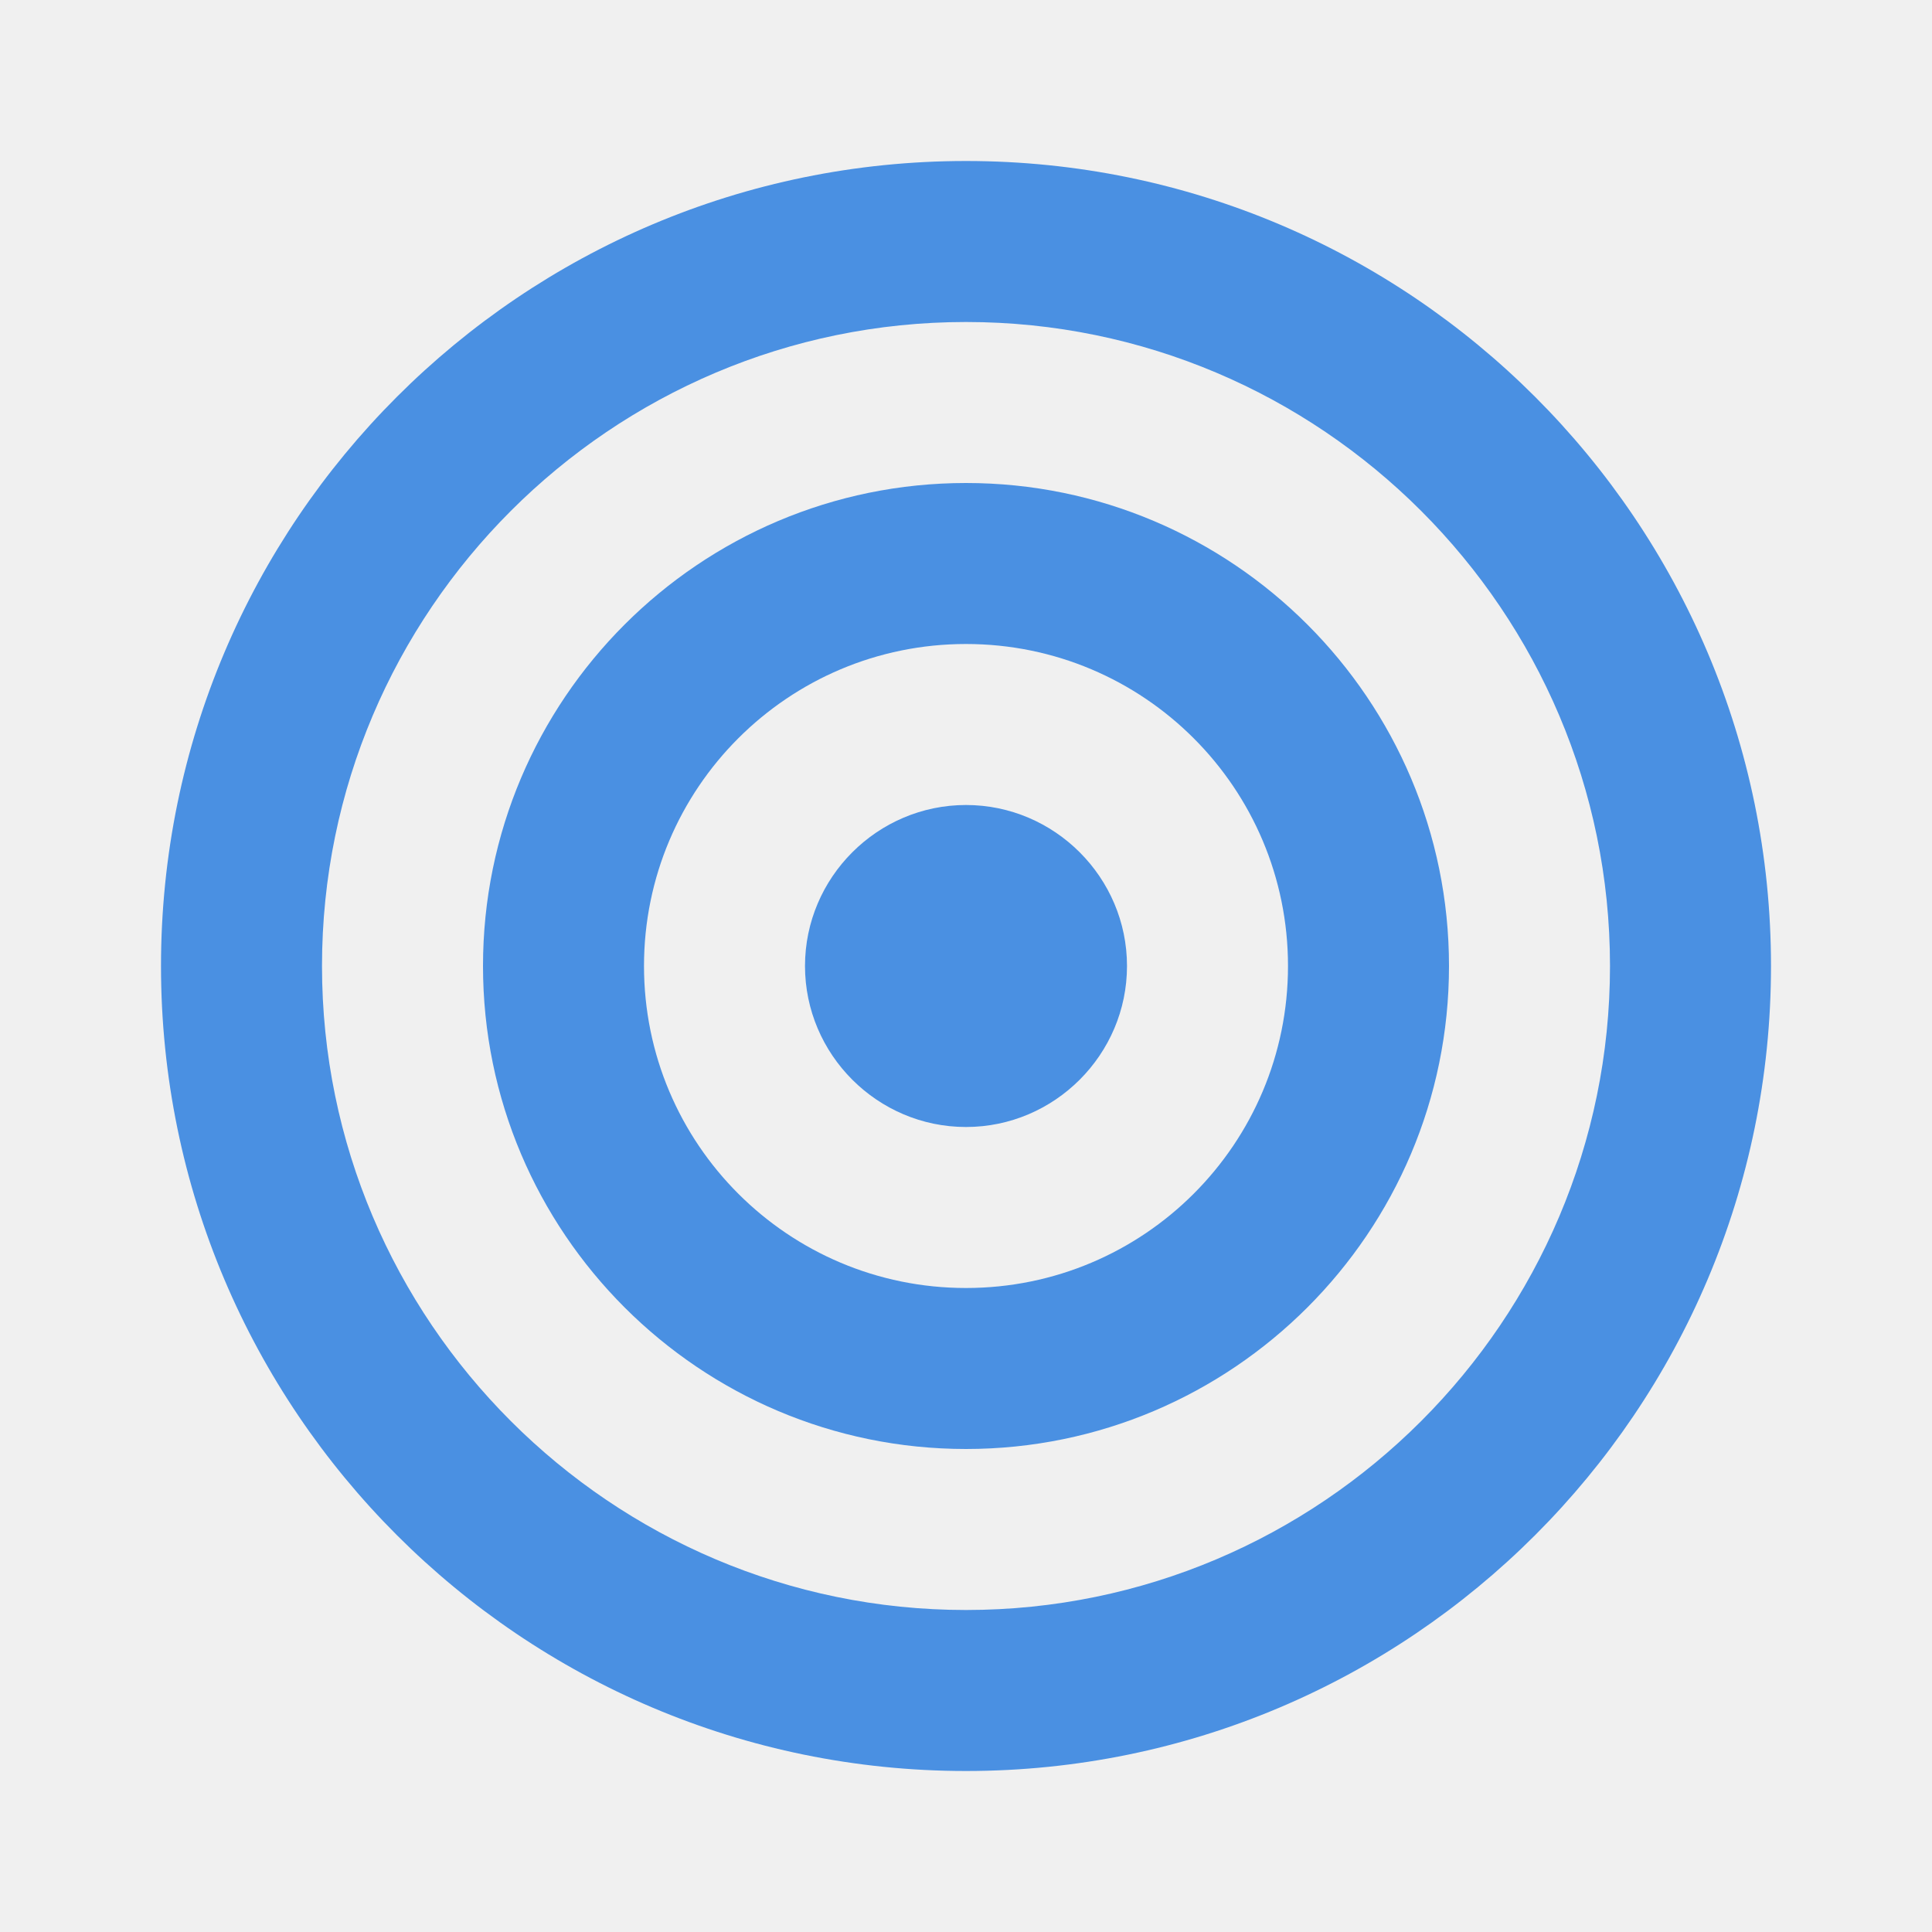
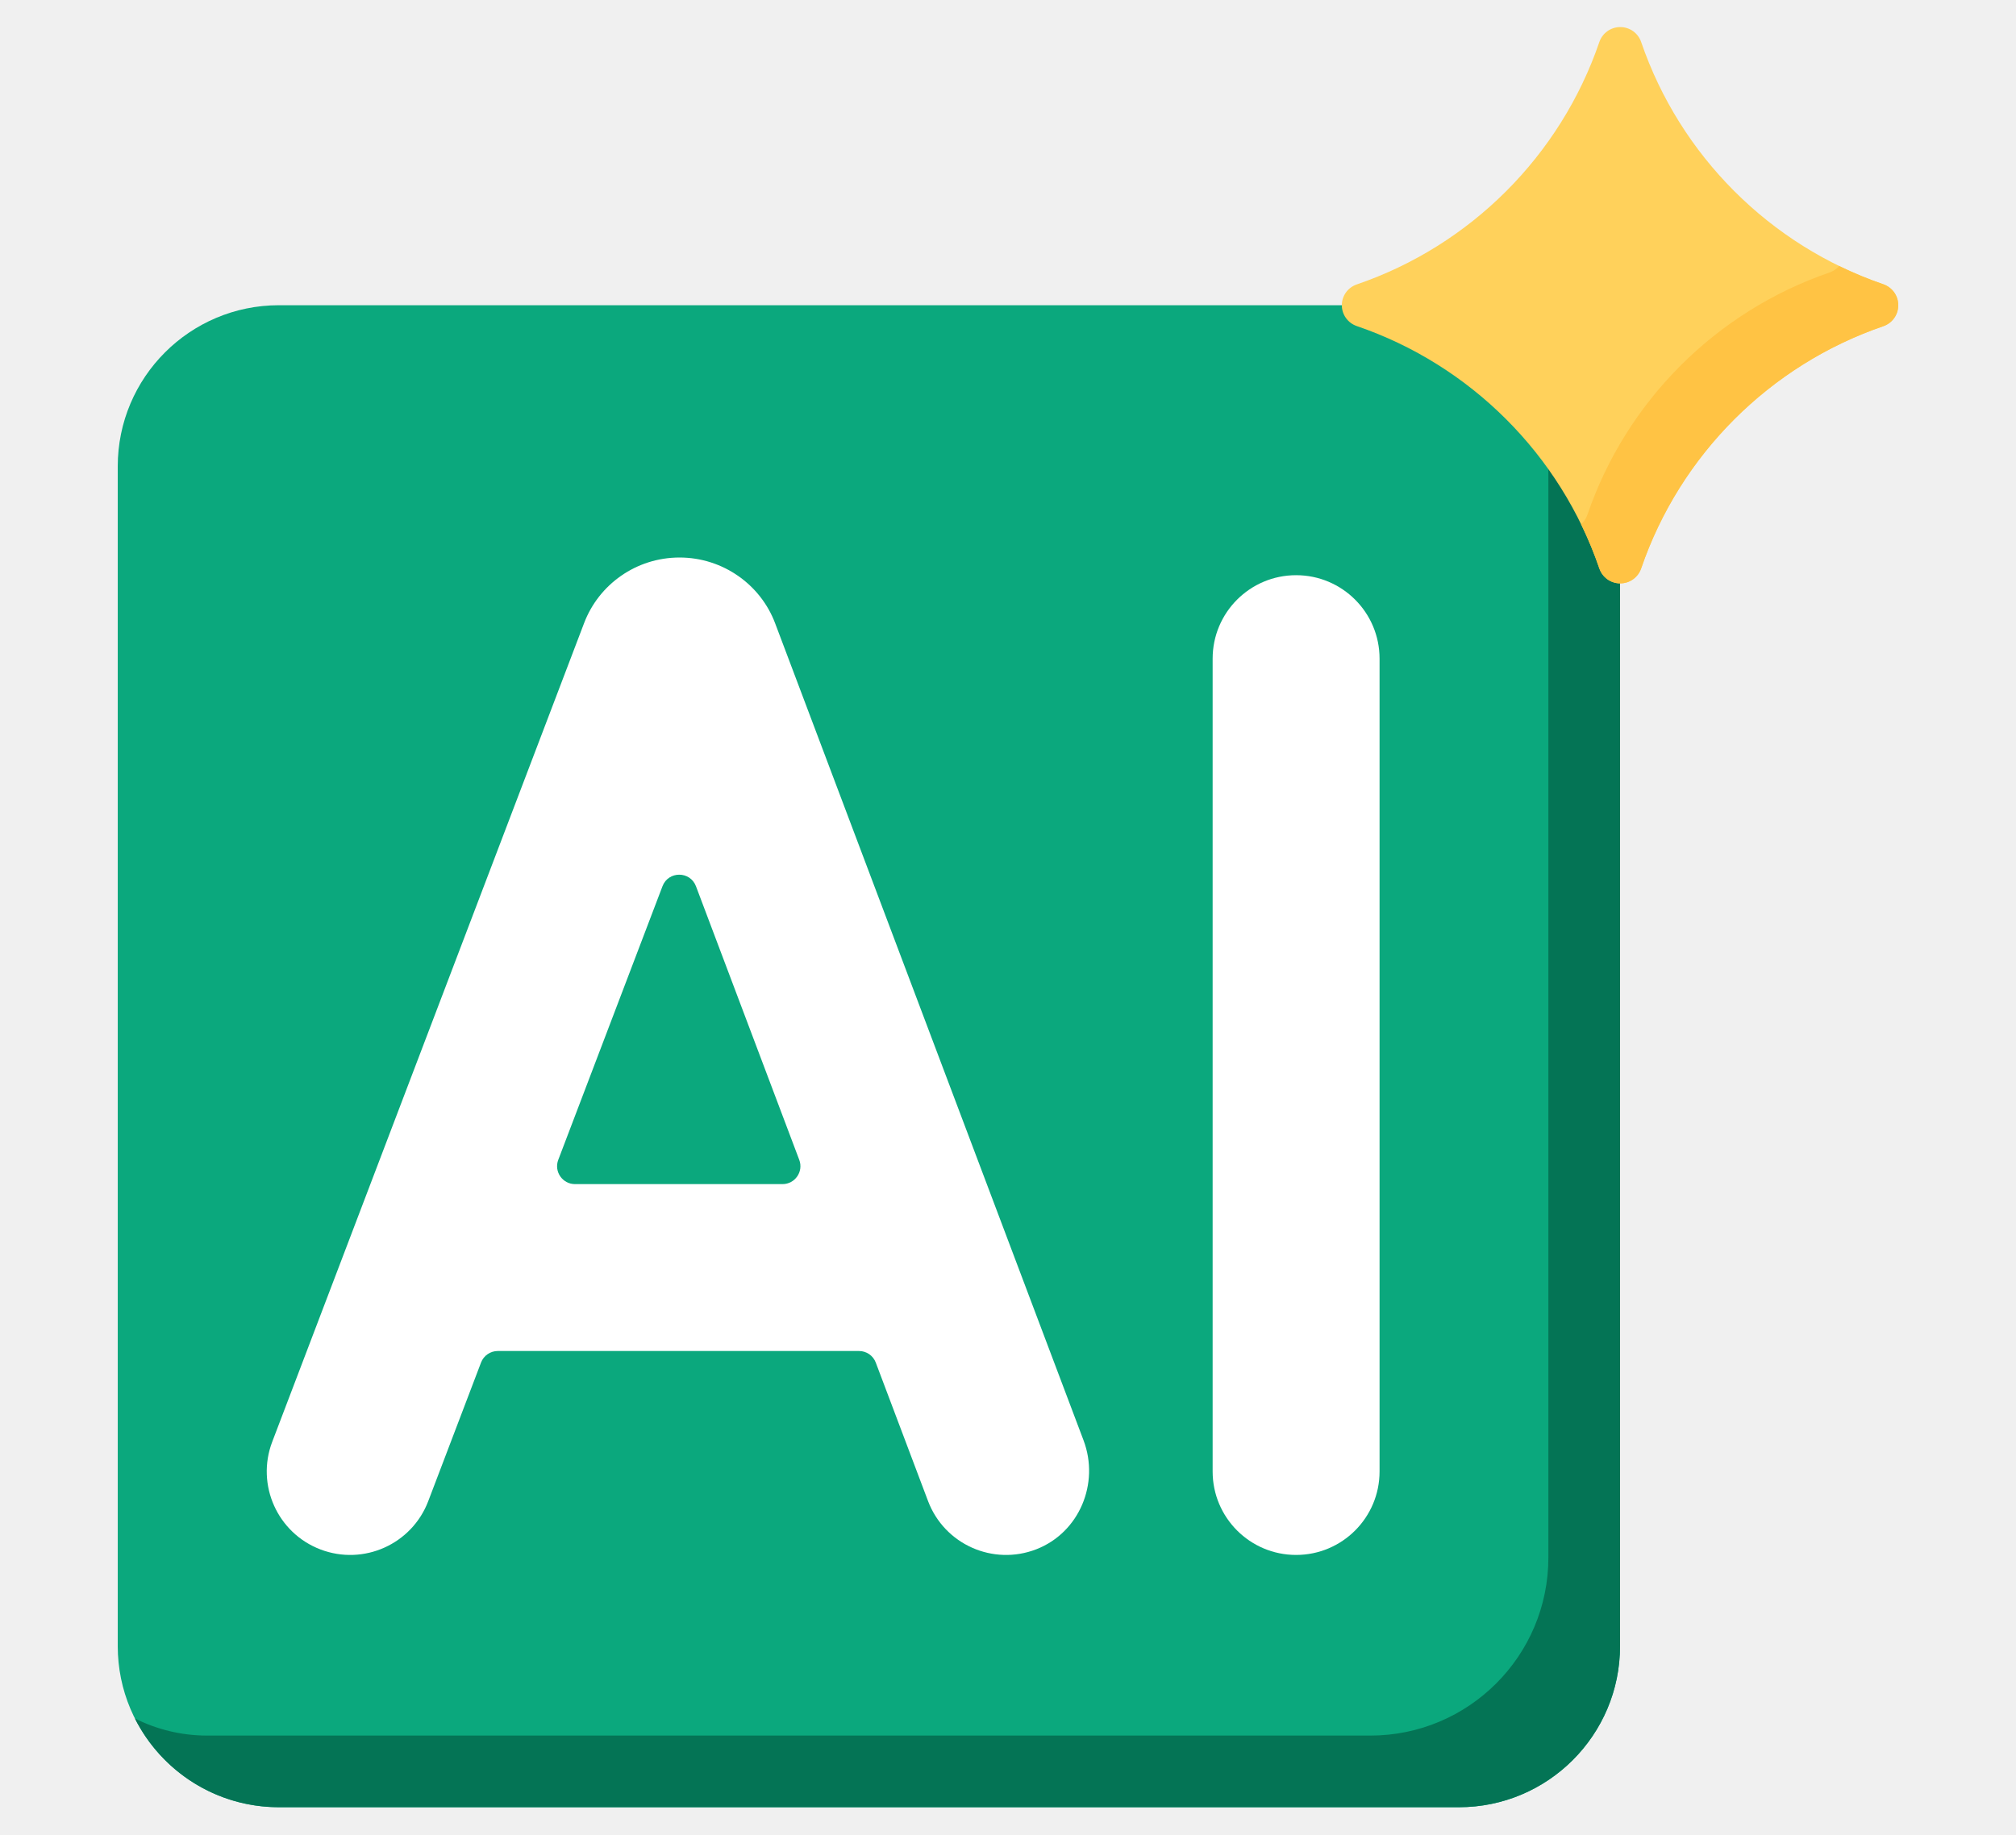
- <svg xmlns="http://www.w3.org/2000/svg" width="24" height="24" viewBox="0 0 24 24" fill="none">
-   <path d="M12 2C6.48 2 2 6.48 2 12C2 17.52 6.48 22 12 22C17.52 22 22 17.52 22 12C22 6.48 17.52 2 12 2ZM12 20C7.59 20 4 16.41 4 12C4 7.59 7.59 4 12 4C16.41 4 20 7.59 20 12C20 16.41 16.41 20 12 20Z" fill="#4a90e2" />
-   <path d="M12 6C8.69 6 6 8.69 6 12C6 15.31 8.69 18 12 18C15.31 18 18 15.31 18 12C18 8.69 15.31 6 12 6ZM12 16C9.79 16 8 14.21 8 12C8 9.79 9.79 8 12 8C14.21 8 16 9.79 16 12C16 14.21 14.21 16 12 16Z" fill="#4a90e2" />
-   <path d="M12 10C10.9 10 10 10.9 10 12C10 13.1 10.9 14 12 14C13.1 14 14 13.1 14 12C14 10.9 13.1 10 12 10Z" fill="#4a90e2" />
+ <svg xmlns="http://www.w3.org/2000/svg" width="1060" zoomAndPan="magnify" viewBox="0 0 794.88 723.75" height="965" preserveAspectRatio="xMidYMid meet" version="1.2">
+   <defs>
+     <clipPath id="df33579431">
+       <path d="M 46.371 120 L 639 120 L 639 713 L 46.371 713 Z M 46.371 120 " />
+     </clipPath>
+     <clipPath id="b94b564134">
+       <path d="M 529 10.68 L 748.875 10.68 L 748.875 231 L 529 231 Z M 529 10.68 " />
+     </clipPath>
+     <clipPath id="cb7e1de196">
+       <path d="M 623 104 L 748.875 104 L 748.875 231 L 623 231 Z M 623 104 " />
+     </clipPath>
+   </defs>
+   <g id="58c90e7684">
+     <g clip-rule="nonzero" clip-path="url(#df33579431)">
+       <path style=" stroke:none;fill-rule:nonzero;fill:#0ba87d;fill-opacity:1;" d="M 575.219 712.812 L 109.941 712.812 C 74.832 712.812 46.371 684.348 46.371 649.238 L 46.371 183.961 C 46.371 148.852 74.832 120.387 109.941 120.387 L 575.219 120.387 C 610.332 120.387 638.793 148.852 638.793 183.961 L 638.793 649.238 C 638.793 684.348 610.332 712.812 575.219 712.812 Z M 575.219 712.812 " />
+     </g>
+     <path style=" stroke:none;fill-rule:nonzero;fill:#047455;fill-opacity:1;" d="M 603.777 127.148 C 608.102 135.734 610.539 145.438 610.539 155.707 L 610.539 614.32 C 610.539 653.109 579.094 684.555 540.305 684.555 L 81.688 684.555 C 71.418 684.555 61.719 682.121 53.133 677.797 C 63.59 698.566 85.102 712.812 109.941 712.812 L 575.219 712.812 C 610.332 712.812 638.793 684.348 638.793 649.238 L 638.793 183.961 C 638.793 159.121 624.547 137.609 603.777 127.148 Z M 603.777 127.148 " />
+     <g clip-rule="nonzero" clip-path="url(#b94b564134)">
+       <path style=" stroke:none;fill-rule:nonzero;fill:#ffd15b;fill-opacity:1;" d="M 742.609 112.117 C 697.863 96.766 662.449 61.332 647.125 16.578 C 645.922 13.059 642.633 10.68 638.91 10.68 L 638.848 10.68 C 635.129 10.68 631.84 13.059 630.633 16.578 C 615.293 61.391 579.812 96.859 534.988 112.18 C 531.465 113.383 529.086 116.672 529.086 120.395 C 529.086 124.117 531.465 127.406 534.988 128.613 C 579.812 143.926 615.293 179.387 630.633 224.195 C 631.84 227.715 635.125 230.094 638.848 230.094 L 638.91 230.094 C 642.633 230.094 645.922 227.715 647.125 224.195 C 662.449 179.441 697.863 144.012 742.609 128.664 C 746.125 127.457 748.5 124.172 748.5 120.453 L 748.5 120.328 C 748.5 116.613 746.125 113.328 742.609 112.117 Z M 742.609 112.117 " />
+     </g>
+     <g clip-rule="nonzero" clip-path="url(#cb7e1de196)">
+       <path style=" stroke:none;fill-rule:nonzero;fill:#ffc344;fill-opacity:1;" d="M 742.609 112.117 C 736.633 110.066 730.82 107.66 725.203 104.918 C 724.215 106.062 722.918 106.961 721.418 107.477 C 676.672 122.82 641.258 158.25 625.934 203.008 C 625.426 204.488 624.551 205.77 623.426 206.754 C 626.172 212.383 628.582 218.207 630.633 224.199 C 631.84 227.719 635.125 230.094 638.848 230.094 L 638.91 230.094 C 642.633 230.094 645.922 227.719 647.125 224.199 C 662.449 179.441 697.863 144.012 742.609 128.668 C 746.125 127.461 748.5 124.172 748.5 120.453 L 748.5 120.332 C 748.5 116.613 746.125 113.328 742.609 112.117 Z M 742.609 112.117 " />
+     </g>
+     <path style=" stroke:none;fill-rule:nonzero;fill:#ffffff;fill-opacity:1;" d="M 305.59 245.789 C 299.852 230.551 284.949 219.898 267.934 219.898 L 267.891 219.898 C 250.738 219.914 236.066 230.582 230.301 245.707 L 107.293 568.676 C 100.824 585.664 109.352 604.68 126.336 611.148 C 143.324 617.609 162.34 609.09 168.809 592.105 L 189.637 537.414 C 190.684 534.676 193.309 532.867 196.238 532.867 L 338.688 532.867 C 341.629 532.867 344.262 534.684 345.297 537.434 L 365.895 592.012 C 372.383 609.203 391.613 617.688 408.645 611.055 C 425.562 604.465 433.637 585.082 427.227 568.094 Z M 220.09 457.465 L 261.191 349.547 C 263.504 343.473 272.105 343.484 274.398 349.57 L 315.125 457.484 C 316.867 462.105 313.457 467.043 308.516 467.043 L 226.691 467.043 C 221.742 467.043 218.328 462.086 220.09 457.465 Z M 220.09 457.465 " />
+     <path style=" stroke:none;fill-rule:nonzero;fill:#ffffff;fill-opacity:1;" d="M 511.051 226.871 C 492.875 226.871 478.137 241.609 478.137 259.785 L 478.137 580.391 C 478.137 598.57 492.875 613.305 511.051 613.305 C 529.227 613.305 543.965 598.57 543.965 580.391 L 543.965 259.785 C 543.965 241.609 529.227 226.871 511.051 226.871 Z M 511.051 226.871 " />
+   </g>
</svg>
